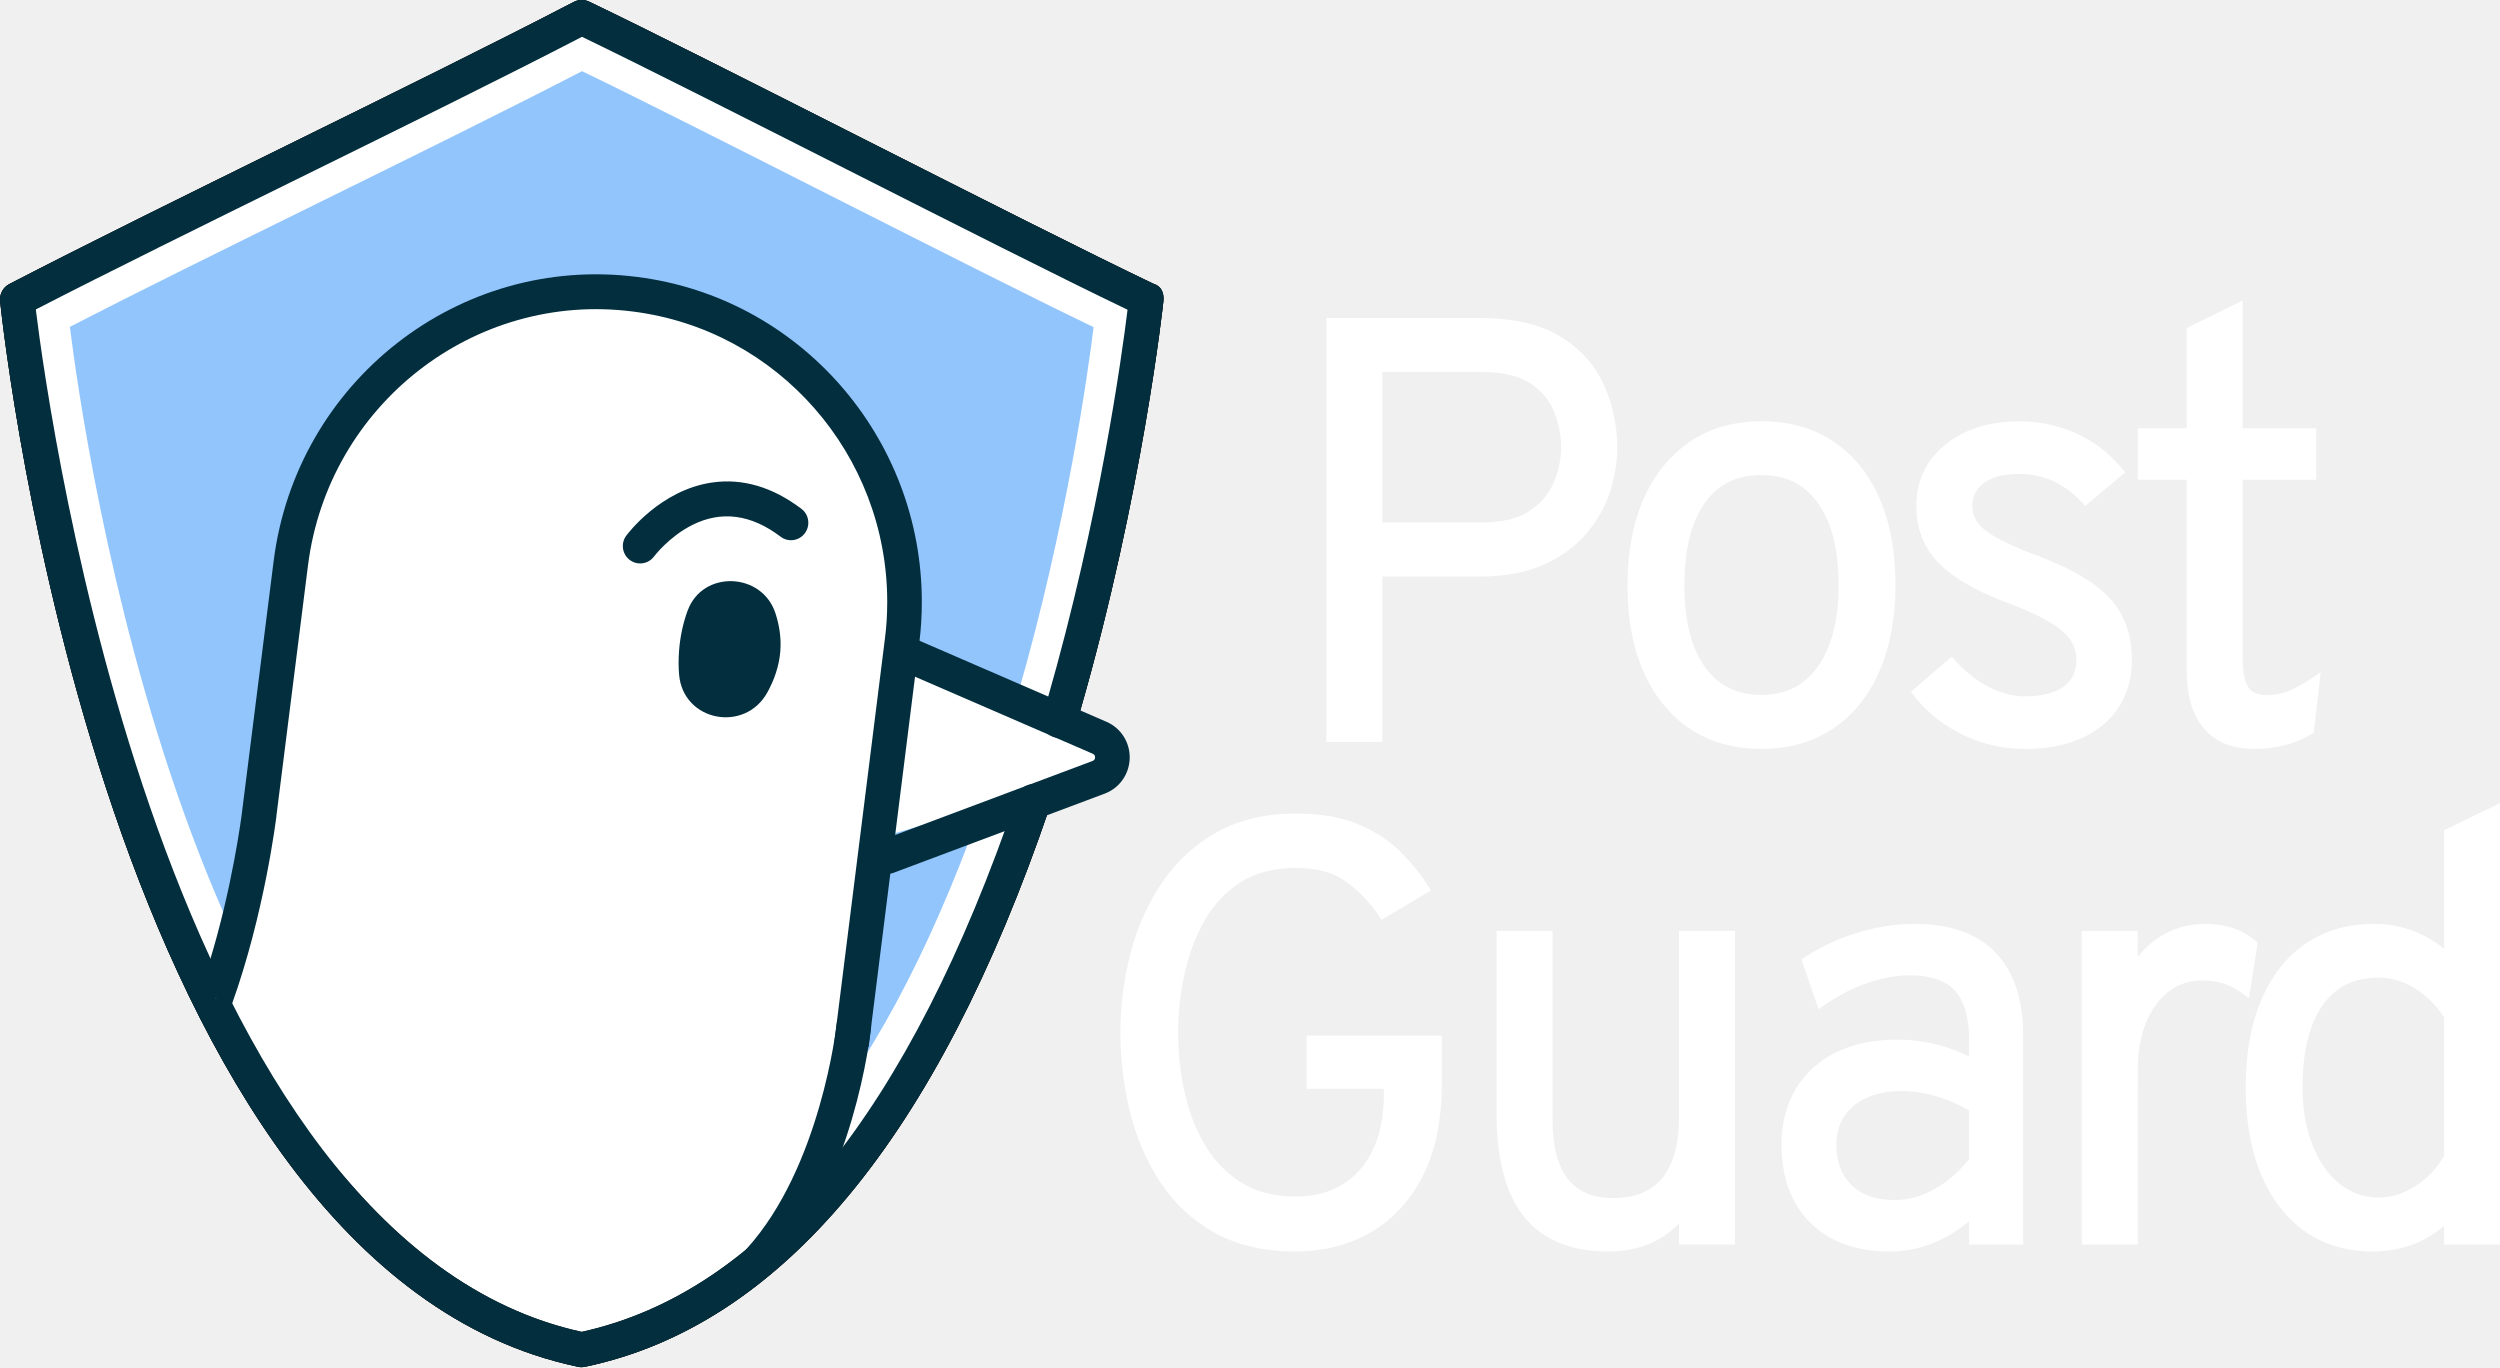
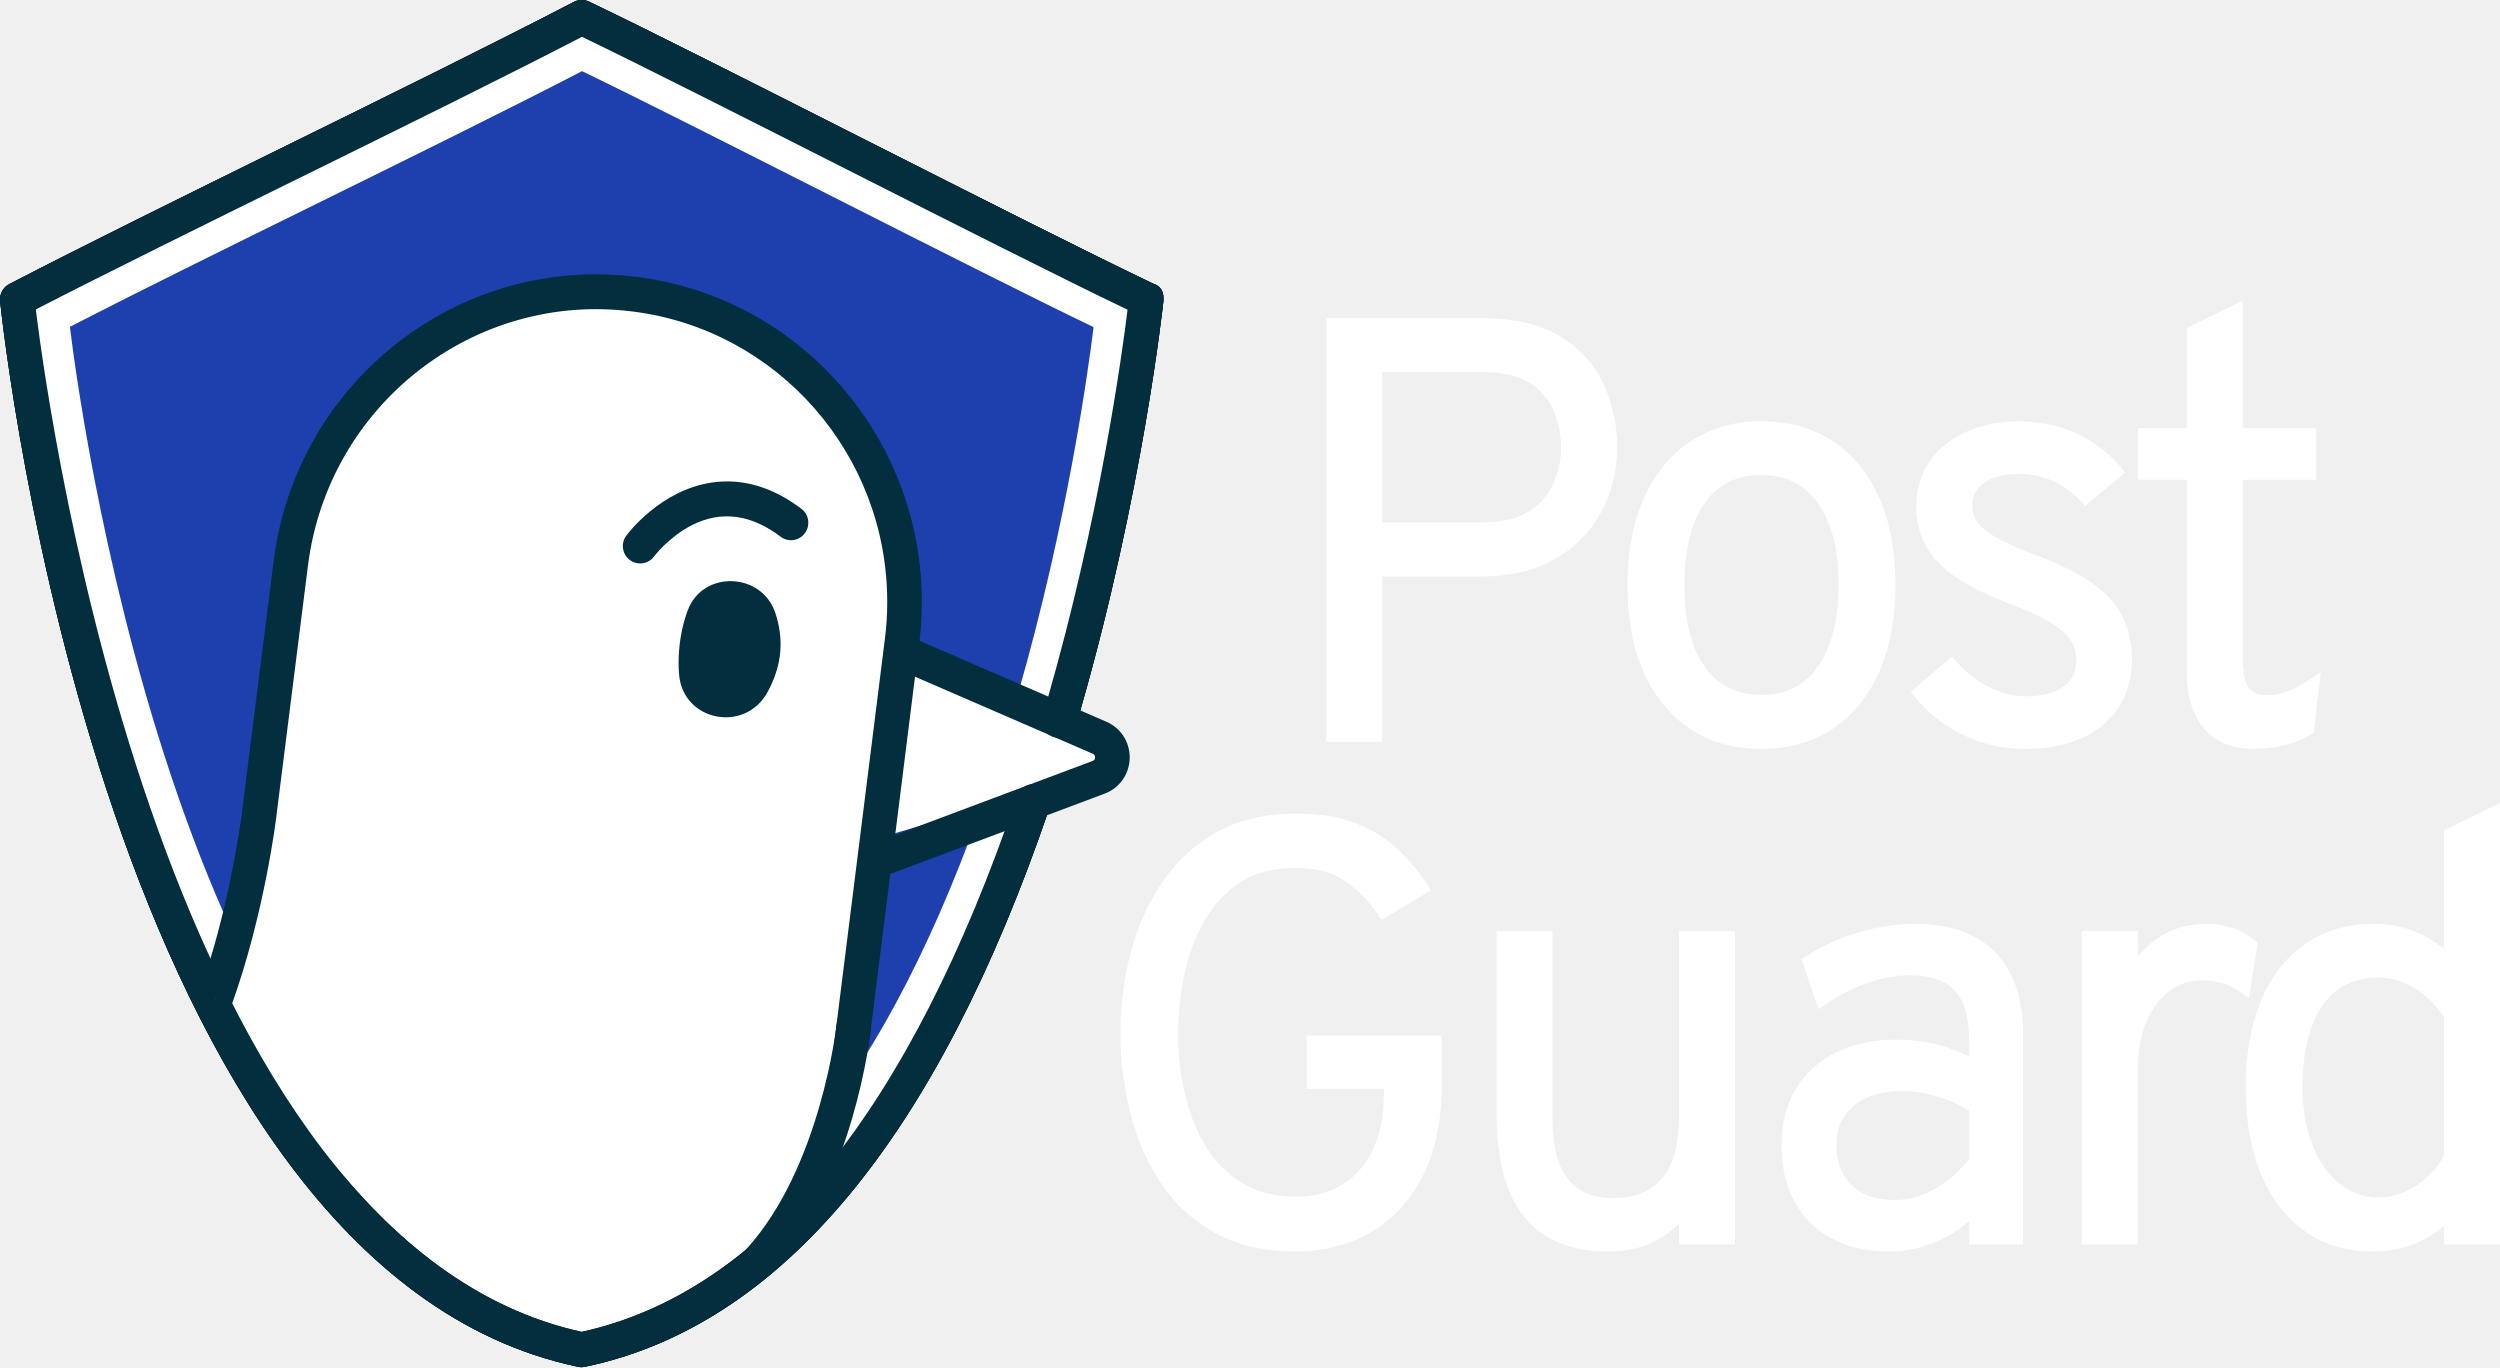
<svg xmlns="http://www.w3.org/2000/svg" width="128" height="70" viewBox="0 0 128 70" fill="none">
  <g clip-path="url(#clip0_623_807)">
    <path d="M68.307 37.589V16.68H75.763C77.435 16.68 78.754 16.984 79.723 17.591C80.691 18.198 81.381 18.98 81.792 19.935C82.202 20.892 82.407 21.884 82.407 22.909C82.407 23.624 82.287 24.346 82.05 25.075C81.812 25.8 81.43 26.471 80.901 27.083C80.373 27.694 79.689 28.188 78.849 28.561C78.008 28.934 76.981 29.121 75.765 29.121H70.383V37.589H68.307ZM70.381 27.15H75.882C76.989 27.15 77.87 26.935 78.522 26.502C79.174 26.069 79.638 25.527 79.914 24.873C80.19 24.222 80.329 23.567 80.329 22.91C80.329 22.253 80.203 21.626 79.951 20.969C79.701 20.313 79.249 19.761 78.603 19.318C77.956 18.875 77.048 18.653 75.882 18.653H70.381V27.15Z" fill="white" />
    <path d="M70.777 37.987H67.911V16.282H75.762C77.502 16.282 78.904 16.608 79.932 17.255C80.96 17.903 81.708 18.749 82.151 19.776C82.583 20.781 82.802 21.835 82.802 22.909C82.802 23.66 82.676 24.43 82.425 25.199C82.168 25.974 81.757 26.695 81.198 27.343C80.633 28 79.894 28.532 79.006 28.925C78.113 29.32 77.023 29.519 75.762 29.519H70.777V37.987ZM68.7 37.19H69.985V28.722H75.761C76.914 28.722 77.895 28.545 78.686 28.196C79.468 27.849 80.111 27.386 80.599 26.82C81.089 26.252 81.451 25.623 81.67 24.949C81.895 24.262 82.01 23.576 82.01 22.907C82.01 21.942 81.812 20.996 81.426 20.092C81.046 19.216 80.404 18.488 79.511 17.927C78.612 17.363 77.349 17.076 75.761 17.076H68.7V37.19ZM75.881 27.546H69.985V18.252H75.881C77.12 18.252 78.112 18.499 78.824 18.986C79.537 19.475 80.041 20.092 80.32 20.823C80.585 21.525 80.722 22.226 80.722 22.907C80.722 23.589 80.571 24.326 80.278 25.025C79.976 25.746 79.456 26.353 78.74 26.833C78.027 27.305 77.066 27.545 75.883 27.545L75.881 27.546ZM70.775 26.749H75.881C76.906 26.749 77.72 26.553 78.303 26.167C78.887 25.778 79.306 25.288 79.547 24.713C79.8 24.112 79.931 23.504 79.931 22.907C79.931 22.311 79.813 21.718 79.582 21.108C79.363 20.531 78.958 20.039 78.38 19.644C77.799 19.248 76.959 19.048 75.881 19.048H70.775V26.749Z" fill="white" />
    <path d="M90.187 37.946C88.191 37.946 86.615 37.232 85.458 35.805C84.301 34.376 83.723 32.431 83.723 29.973C83.723 28.33 83.984 26.91 84.508 25.717C85.033 24.52 85.779 23.599 86.749 22.945C87.717 22.293 88.864 21.967 90.188 21.967C91.512 21.967 92.674 22.288 93.642 22.931C94.611 23.573 95.355 24.491 95.874 25.686C96.394 26.879 96.652 28.299 96.652 29.942C96.652 31.584 96.391 33.006 95.867 34.207C95.343 35.407 94.596 36.332 93.626 36.978C92.658 37.624 91.511 37.946 90.187 37.946ZM90.187 35.975C91.552 35.975 92.617 35.442 93.382 34.378C94.147 33.312 94.531 31.833 94.531 29.942C94.531 28.051 94.147 26.564 93.382 25.508C92.617 24.452 91.552 23.924 90.187 23.924C88.822 23.924 87.733 24.449 86.977 25.499C86.222 26.55 85.843 28.041 85.843 29.971C85.843 31.902 86.223 33.35 86.986 34.4C87.746 35.451 88.815 35.975 90.187 35.975Z" fill="white" />
    <path d="M90.187 38.345C88.078 38.345 86.385 37.575 85.152 36.057C83.941 34.563 83.327 32.516 83.327 29.973C83.327 28.285 83.602 26.797 84.146 25.556C84.699 24.297 85.502 23.308 86.53 22.613C87.558 21.92 88.788 21.568 90.187 21.568C91.587 21.568 92.828 21.914 93.856 22.597C94.888 23.279 95.688 24.263 96.234 25.527C96.775 26.764 97.047 28.25 97.047 29.94C97.047 31.631 96.773 33.117 96.228 34.364C95.675 35.631 94.872 36.62 93.847 37.307C92.815 37.996 91.584 38.345 90.187 38.345ZM90.187 22.365C88.949 22.365 87.867 22.672 86.968 23.276C86.067 23.884 85.36 24.759 84.868 25.878C84.37 27.017 84.117 28.395 84.117 29.973C84.117 32.327 84.67 34.205 85.763 35.553C86.854 36.896 88.3 37.55 90.187 37.55C91.426 37.55 92.51 37.246 93.409 36.646C94.308 36.045 95.015 35.17 95.507 34.047C96.005 32.902 96.258 31.521 96.258 29.943C96.258 28.365 96.008 26.986 95.513 25.848C95.028 24.73 94.324 23.862 93.425 23.266C92.526 22.669 91.439 22.365 90.187 22.365ZM90.187 36.373C88.686 36.373 87.5 35.788 86.666 34.635C85.858 33.519 85.45 31.951 85.45 29.973C85.45 27.994 85.858 26.379 86.658 25.265C87.491 24.111 88.677 23.526 90.189 23.526C91.7 23.526 92.863 24.114 93.704 25.273C94.52 26.395 94.93 27.965 94.93 29.942C94.93 31.919 94.52 33.483 93.708 34.612C92.865 35.78 91.681 36.373 90.19 36.373H90.187ZM90.187 24.322C88.927 24.322 87.982 24.784 87.299 25.733C86.595 26.708 86.24 28.134 86.24 29.973C86.24 31.811 86.598 33.19 87.302 34.166C87.991 35.115 88.936 35.577 90.187 35.577C91.439 35.577 92.371 35.109 93.063 34.145C93.776 33.154 94.138 31.739 94.138 29.942C94.138 28.144 93.776 26.724 93.066 25.743C92.371 24.788 91.433 24.322 90.187 24.322Z" fill="white" />
    <path d="M103.635 37.946C102.626 37.946 101.656 37.728 100.729 37.29C99.801 36.852 99.02 36.244 98.387 35.469L99.9 34.17C100.443 34.767 101.047 35.23 101.709 35.558C102.369 35.887 103.023 36.051 103.666 36.051C104.633 36.051 105.382 35.852 105.912 35.454C106.44 35.055 106.703 34.498 106.703 33.783C106.703 33.335 106.583 32.925 106.341 32.557C106.098 32.188 105.706 31.843 105.163 31.518C104.617 31.195 103.901 30.866 103.012 30.527C101.411 29.927 100.26 29.275 99.558 28.561C98.854 27.851 98.506 26.967 98.506 25.911C98.506 24.737 98.957 23.785 99.862 23.058C100.766 22.332 101.945 21.968 103.397 21.968C104.355 21.968 105.254 22.156 106.095 22.529C106.935 22.901 107.653 23.438 108.245 24.134L106.793 25.358C105.825 24.363 104.682 23.865 103.368 23.865C102.509 23.865 101.828 24.048 101.33 24.411C100.832 24.775 100.581 25.275 100.581 25.913C100.581 26.501 100.837 27.005 101.35 27.428C101.865 27.852 102.805 28.317 104.167 28.825C105.274 29.243 106.164 29.684 106.837 30.148C107.509 30.612 107.997 31.135 108.297 31.723C108.596 32.311 108.749 32.988 108.749 33.755C108.749 35.058 108.293 36.084 107.384 36.832C106.475 37.578 105.225 37.951 103.634 37.951L103.635 37.946Z" fill="white" />
    <path d="M103.637 38.346C102.568 38.346 101.533 38.11 100.56 37.651C99.587 37.192 98.75 36.544 98.08 35.723L97.834 35.421L99.934 33.619L100.191 33.903C100.701 34.461 101.273 34.898 101.884 35.201C102.487 35.501 103.089 35.654 103.67 35.654C104.544 35.654 105.221 35.48 105.681 35.137C106.103 34.816 106.311 34.373 106.311 33.784C106.311 33.413 106.215 33.082 106.015 32.778C105.807 32.463 105.453 32.156 104.965 31.864C104.447 31.555 103.743 31.232 102.877 30.904C101.203 30.277 100.029 29.604 99.282 28.846C98.507 28.066 98.115 27.078 98.115 25.916C98.115 24.618 98.622 23.552 99.619 22.751C100.595 21.97 101.868 21.573 103.403 21.573C104.411 21.573 105.37 21.774 106.26 22.169C107.147 22.561 107.915 23.137 108.548 23.877L108.811 24.184L106.77 25.902L106.517 25.639C105.616 24.715 104.586 24.266 103.372 24.266C102.603 24.266 101.995 24.424 101.565 24.737C101.173 25.024 100.981 25.41 100.981 25.914C100.981 26.379 101.184 26.774 101.606 27.121C102.085 27.514 102.995 27.962 104.309 28.45C105.443 28.876 106.369 29.337 107.067 29.819C107.793 30.318 108.328 30.897 108.656 31.539C108.987 32.188 109.154 32.931 109.154 33.753C109.154 35.173 108.644 36.313 107.644 37.139C106.661 37.942 105.318 38.348 103.644 38.348L103.637 38.346ZM98.949 35.511C99.496 36.101 100.151 36.577 100.897 36.928C101.765 37.341 102.686 37.548 103.637 37.548C105.125 37.548 106.302 37.202 107.136 36.519C107.957 35.843 108.355 34.938 108.355 33.752C108.355 33.06 108.216 32.435 107.944 31.902C107.679 31.38 107.231 30.898 106.616 30.474C105.967 30.03 105.099 29.598 104.027 29.196C102.613 28.669 101.655 28.193 101.099 27.735C100.493 27.233 100.184 26.621 100.184 25.911C100.184 25.145 100.49 24.529 101.096 24.088C101.664 23.674 102.43 23.466 103.367 23.466C104.667 23.466 105.822 23.922 106.81 24.823L107.673 24.096C107.175 23.587 106.591 23.185 105.937 22.894C105.145 22.544 104.293 22.366 103.397 22.366C102.044 22.366 100.939 22.704 100.107 23.369C99.294 24.022 98.899 24.854 98.899 25.911C98.899 26.868 99.206 27.644 99.838 28.281C100.493 28.946 101.606 29.576 103.15 30.154C104.058 30.499 104.802 30.843 105.361 31.176C105.961 31.535 106.389 31.913 106.668 32.335C106.956 32.77 107.098 33.256 107.098 33.781C107.098 34.628 106.78 35.298 106.15 35.773C105.55 36.222 104.714 36.45 103.667 36.45C102.963 36.45 102.243 36.27 101.533 35.915C100.941 35.621 100.38 35.22 99.875 34.717L98.949 35.513V35.511Z" fill="white" />
    <path d="M115.407 37.946C114.408 37.946 113.651 37.641 113.131 37.028C112.612 36.416 112.353 35.526 112.353 34.363V24.164H109.848V22.325H112.353V17.04L114.43 16.023V22.325H118.195V24.164H114.43V33.737C114.43 34.533 114.561 35.108 114.822 35.461C115.085 35.815 115.506 35.991 116.091 35.991C116.804 35.991 117.55 35.732 118.331 35.216L118.093 37.275C117.697 37.506 117.272 37.674 116.819 37.784C116.363 37.894 115.895 37.948 115.409 37.948L115.407 37.946Z" fill="white" />
    <path d="M115.41 38.345C114.295 38.345 113.426 37.989 112.834 37.288C112.253 36.604 111.96 35.621 111.96 34.363V24.563H109.456V21.927H111.96V16.792L114.826 15.387V21.927H118.591V24.563H114.826V33.737C114.826 34.616 114.996 35.03 115.138 35.223C115.327 35.472 115.636 35.593 116.092 35.593C116.722 35.593 117.402 35.353 118.114 34.882L118.822 34.414L118.463 37.521L118.29 37.621C117.868 37.867 117.403 38.053 116.909 38.17C116.43 38.287 115.925 38.345 115.41 38.345ZM110.245 23.766H112.75V34.363C112.75 35.426 112.978 36.235 113.432 36.772C113.876 37.294 114.523 37.55 115.41 37.55C115.864 37.55 116.305 37.499 116.725 37.396C117.081 37.313 117.413 37.187 117.723 37.026L117.849 35.951C116.49 36.604 115.115 36.523 114.507 35.7C114.189 35.274 114.035 34.632 114.035 33.739V23.769H117.799V22.726H114.035V16.662L112.75 17.293V22.727H110.245V23.77V23.766Z" fill="white" />
    <path d="M66.329 63.679C64.798 63.679 63.489 63.379 62.401 62.777C61.315 62.173 60.429 61.36 59.748 60.327C59.066 59.297 58.563 58.138 58.242 56.848C57.922 55.559 57.762 54.231 57.762 52.868C57.762 51.505 57.933 50.164 58.273 48.874C58.613 47.586 59.132 46.429 59.831 45.404C60.528 44.378 61.413 43.564 62.492 42.96C63.571 42.359 64.85 42.057 66.332 42.057C67.52 42.057 68.516 42.221 69.327 42.55C70.138 42.878 70.811 43.305 71.351 43.825C71.89 44.349 72.344 44.895 72.71 45.461L70.856 46.566C70.392 45.889 69.815 45.3 69.121 44.797C68.43 44.295 67.499 44.042 66.334 44.042C65.168 44.042 64.131 44.305 63.309 44.833C62.491 45.361 61.831 46.062 61.338 46.932C60.844 47.802 60.487 48.757 60.263 49.791C60.041 50.828 59.929 51.853 59.929 52.868C59.929 54.003 60.053 55.099 60.3 56.154C60.548 57.21 60.931 58.152 61.448 58.977C61.968 59.805 62.629 60.457 63.436 60.94C64.242 61.424 65.207 61.665 66.334 61.665C67.333 61.665 68.199 61.441 68.937 60.992C69.673 60.545 70.243 59.9 70.649 59.057C71.052 58.217 71.255 57.205 71.255 56.02V55.347H67.298V53.421H73.435V55.42C73.435 57.273 73.124 58.809 72.5 60.029C71.877 61.248 71.03 62.162 69.959 62.77C68.885 63.375 67.677 63.679 66.334 63.679H66.329Z" fill="white" />
    <path d="M66.329 64.077C64.734 64.077 63.351 63.757 62.208 63.125C61.069 62.492 60.129 61.626 59.419 60.546C58.715 59.48 58.189 58.268 57.86 56.941C57.532 55.628 57.366 54.256 57.366 52.865C57.366 51.474 57.542 50.095 57.892 48.767C58.245 47.441 58.785 46.231 59.505 45.174C60.239 44.097 61.179 43.236 62.3 42.609C63.434 41.975 64.79 41.655 66.33 41.655C67.582 41.655 68.609 41.826 69.475 42.177C70.324 42.521 71.047 42.977 71.625 43.535C72.187 44.083 72.663 44.656 73.039 45.241L73.264 45.589L70.735 47.096L70.527 46.789C70.092 46.154 69.539 45.591 68.887 45.118C68.265 44.668 67.407 44.438 66.329 44.438C65.25 44.438 64.269 44.684 63.518 45.168C62.758 45.658 62.137 46.318 61.677 47.126C61.208 47.957 60.858 48.881 60.645 49.871C60.428 50.876 60.321 51.884 60.321 52.865C60.321 53.965 60.441 55.04 60.682 56.059C60.917 57.067 61.288 57.978 61.778 58.762C62.26 59.53 62.885 60.147 63.631 60.595C64.373 61.039 65.277 61.264 66.327 61.264C67.259 61.264 68.045 61.064 68.727 60.65C69.395 60.244 69.919 59.648 70.286 58.883C70.664 58.1 70.854 57.134 70.854 56.018V55.745H66.898V53.022H73.823V55.419C73.823 57.332 73.495 58.944 72.847 60.21C72.19 61.496 71.281 62.472 70.148 63.116C69.014 63.754 67.73 64.075 66.327 64.075L66.329 64.077ZM66.329 42.452C64.923 42.452 63.696 42.74 62.68 43.306C61.667 43.871 60.817 44.652 60.157 45.626C59.486 46.607 58.984 47.733 58.656 48.974C58.322 50.233 58.154 51.542 58.154 52.865C58.154 54.189 58.311 55.498 58.623 56.748C58.933 57.986 59.421 59.113 60.075 60.103C60.719 61.074 61.561 61.855 62.59 62.426C63.612 62.992 64.869 63.278 66.327 63.278C67.593 63.278 68.749 62.989 69.762 62.421C70.757 61.855 71.56 60.988 72.143 59.844C72.733 58.692 73.033 57.202 73.033 55.417V53.816H67.691V54.945H71.647V56.016C71.647 57.254 71.428 58.335 70.998 59.229C70.562 60.136 69.935 60.842 69.135 61.33C68.338 61.814 67.393 62.06 66.327 62.06C65.132 62.06 64.091 61.797 63.226 61.278C62.371 60.766 61.657 60.061 61.111 59.186C60.571 58.326 60.166 57.335 59.908 56.241C59.659 55.161 59.528 54.023 59.528 52.864C59.528 51.825 59.643 50.764 59.871 49.703C60.103 48.631 60.476 47.631 60.989 46.73C61.514 45.807 62.218 45.056 63.09 44.494C63.969 43.928 65.06 43.64 66.327 43.64C67.595 43.64 68.588 43.918 69.349 44.469C69.97 44.919 70.51 45.446 70.957 46.034L72.141 45.331C71.838 44.914 71.48 44.503 71.072 44.106C70.568 43.622 69.932 43.22 69.176 42.913C68.416 42.604 67.458 42.449 66.327 42.449L66.329 42.452Z" fill="white" />
    <path d="M82.331 63.679C80.54 63.679 79.21 63.132 78.335 62.037C77.46 60.943 77.021 59.274 77.021 57.033V48.057H79.099V57.376C79.099 58.81 79.393 59.894 79.989 60.631C80.581 61.368 81.441 61.737 82.569 61.737C83.822 61.737 84.77 61.351 85.407 60.58C86.044 59.809 86.364 58.676 86.364 57.183V48.058H88.439V63.322H86.364V61.484C85.908 62.221 85.347 62.772 84.681 63.135C84.013 63.499 83.231 63.681 82.332 63.681L82.331 63.679Z" fill="white" />
    <path d="M82.331 64.077C80.424 64.077 78.977 63.474 78.025 62.288C77.095 61.123 76.625 59.356 76.625 57.035V47.66H79.491V57.377C79.491 58.711 79.76 59.721 80.291 60.383C80.809 61.026 81.554 61.339 82.564 61.339C83.707 61.339 84.535 61.007 85.101 60.324C85.676 59.632 85.966 58.575 85.966 57.181V47.659H88.832V63.718H85.966V62.641C85.632 62.984 85.265 63.268 84.867 63.484C84.147 63.878 83.292 64.077 82.331 64.077ZM77.416 48.456V57.033C77.416 59.169 77.827 60.769 78.643 61.788C79.446 62.791 80.651 63.28 82.331 63.28C83.158 63.28 83.887 63.113 84.49 62.784C85.089 62.459 85.605 61.95 86.024 61.272L86.756 60.096V62.923H88.041V48.456H86.756V57.181C86.756 58.767 86.403 59.995 85.706 60.834C84.996 61.697 83.939 62.135 82.564 62.135C81.32 62.135 80.346 61.713 79.68 60.883C79.031 60.077 78.701 58.897 78.701 57.376V48.456H77.416Z" fill="white" />
    <path d="M96.741 63.679C95.14 63.679 93.885 63.229 92.975 62.328C92.066 61.427 91.613 60.184 91.613 58.603C91.613 57.586 91.838 56.704 92.287 55.959C92.736 55.211 93.373 54.638 94.199 54.233C95.025 53.831 95.999 53.629 97.127 53.629C97.869 53.629 98.578 53.724 99.256 53.911C99.933 54.101 100.586 54.385 101.219 54.762V53.3C101.219 52.007 100.94 51.055 100.383 50.446C99.822 49.841 98.956 49.537 97.779 49.537C97.078 49.537 96.333 49.668 95.548 49.931C94.762 50.196 94.019 50.568 93.316 51.046L92.71 49.283C93.509 48.775 94.373 48.386 95.304 48.112C96.232 47.839 97.142 47.701 98.031 47.701C99.731 47.701 101.014 48.149 101.885 49.045C102.756 49.942 103.191 51.261 103.191 53.003V63.321H101.219V61.588C100.616 62.256 99.927 62.771 99.15 63.132C98.376 63.496 97.572 63.679 96.741 63.679ZM97.008 61.843C97.769 61.843 98.51 61.642 99.231 61.238C99.954 60.836 100.615 60.255 101.219 59.499V56.646C100.637 56.267 100.007 55.976 99.329 55.771C98.652 55.569 97.999 55.466 97.366 55.466C96.23 55.466 95.323 55.752 94.645 56.325C93.968 56.899 93.629 57.661 93.629 58.619C93.629 59.577 93.93 60.388 94.533 60.969C95.136 61.553 95.96 61.843 97.008 61.843Z" fill="white" />
    <path d="M96.74 64.077C95.038 64.077 93.68 63.584 92.694 62.613C91.711 61.637 91.214 60.289 91.214 58.603C91.214 57.519 91.461 56.559 91.946 55.752C92.431 54.945 93.132 54.312 94.025 53.874C94.899 53.446 95.943 53.231 97.126 53.231C97.896 53.231 98.646 53.33 99.359 53.528C99.853 53.668 100.345 53.858 100.82 54.094V53.301C100.82 52.115 100.576 51.246 100.091 50.718C99.609 50.201 98.831 49.936 97.778 49.936C97.123 49.936 96.416 50.062 95.671 50.31C94.921 50.562 94.201 50.922 93.537 51.377L93.11 51.667L92.234 49.115L92.499 48.947C93.327 48.419 94.231 48.01 95.192 47.727C96.156 47.444 97.11 47.302 98.031 47.302C99.834 47.302 101.225 47.795 102.167 48.766C103.107 49.735 103.584 51.16 103.584 53.003V63.72H100.82V62.527C100.357 62.92 99.853 63.243 99.316 63.496C98.494 63.882 97.626 64.077 96.74 64.077ZM97.126 54.026C96.064 54.026 95.137 54.217 94.371 54.59C93.604 54.964 93.034 55.482 92.62 56.166C92.212 56.846 92.005 57.665 92.005 58.603C92.005 60.068 92.425 61.225 93.25 62.045C94.091 62.876 95.233 63.281 96.74 63.281C97.513 63.281 98.266 63.11 98.983 62.774C99.706 62.434 100.361 61.946 100.923 61.323L101.611 60.561V62.924H102.794V53.004C102.794 51.378 102.392 50.141 101.602 49.325C100.816 48.513 99.613 48.1 98.032 48.1C97.189 48.1 96.306 48.232 95.416 48.495C94.629 48.725 93.882 49.05 93.189 49.458L93.526 50.439C94.125 50.073 94.764 49.778 95.425 49.556C96.247 49.281 97.038 49.14 97.778 49.14C99.06 49.14 100.033 49.488 100.669 50.176C101.296 50.857 101.611 51.909 101.611 53.301V55.46L101.014 55.104C100.412 54.746 99.782 54.474 99.149 54.296C98.506 54.117 97.823 54.026 97.126 54.026ZM97.006 62.24C95.857 62.24 94.933 61.908 94.257 61.256C93.578 60.6 93.233 59.713 93.233 58.617C93.233 57.522 93.621 56.671 94.391 56.02C95.544 55.046 97.396 54.781 99.438 55.39C100.155 55.605 100.824 55.916 101.43 56.311L101.613 56.429V59.638L101.526 59.746C100.893 60.542 100.185 61.161 99.422 61.585C98.646 62.019 97.834 62.24 97.006 62.24ZM97.362 55.862C96.326 55.862 95.499 56.121 94.896 56.628C94.31 57.127 94.022 57.778 94.022 58.616C94.022 59.498 94.279 60.172 94.803 60.678C95.335 61.193 96.055 61.441 97.006 61.441C97.698 61.441 98.381 61.254 99.038 60.886C99.674 60.53 100.274 60.014 100.821 59.353V56.862C100.323 56.561 99.783 56.321 99.213 56.149C98.57 55.957 97.947 55.859 97.363 55.859L97.362 55.862Z" fill="white" />
    <path d="M106.982 63.321V48.057H109.057V50.476C109.433 49.579 109.952 48.892 110.62 48.416C111.288 47.938 112.062 47.698 112.94 47.698C113.819 47.698 114.591 47.941 115.165 48.431L114.853 50.416C114.558 50.206 114.233 50.053 113.881 49.955C113.53 49.854 113.152 49.804 112.747 49.804C112.016 49.804 111.374 50.014 110.821 50.432C110.266 50.85 109.835 51.432 109.523 52.172C109.212 52.914 109.057 53.778 109.057 54.762V63.321H106.982Z" fill="white" />
    <path d="M109.452 63.719H106.586V47.659H109.452V49C109.73 48.643 110.042 48.34 110.392 48.092C111.123 47.568 111.983 47.302 112.943 47.302C113.902 47.302 114.778 47.58 115.423 48.13L115.592 48.274L115.145 51.107L114.63 50.743C114.373 50.563 114.087 50.427 113.775 50.338C113.462 50.247 113.12 50.202 112.75 50.202C112.101 50.202 111.547 50.38 111.06 50.749C110.566 51.122 110.173 51.653 109.889 52.327C109.599 53.019 109.454 53.839 109.454 54.762L109.452 63.719ZM107.376 62.922H108.661V54.762C108.661 53.734 108.828 52.81 109.159 52.019C109.499 51.213 109.978 50.572 110.583 50.113C111.208 49.645 111.937 49.406 112.748 49.406C113.192 49.406 113.611 49.462 113.989 49.573C114.184 49.627 114.373 49.699 114.554 49.784L114.74 48.604C114.264 48.264 113.674 48.099 112.943 48.099C112.148 48.099 111.444 48.315 110.849 48.742C110.25 49.171 109.767 49.807 109.422 50.632L108.663 52.438V48.456H107.378V62.923L107.376 62.922Z" fill="white" />
    <path d="M121.467 63.679C119.588 63.679 118.103 62.961 117.011 61.522C115.918 60.083 115.372 58.135 115.372 55.675C115.372 54.022 115.617 52.602 116.114 51.41C116.608 50.221 117.316 49.306 118.24 48.663C119.163 48.021 120.263 47.7 121.538 47.7C123.111 47.7 124.44 48.306 125.528 49.522V42.756L127.603 41.755V63.321H125.528V61.797C124.47 63.05 123.115 63.678 121.466 63.678L121.467 63.679ZM121.778 61.708C122.52 61.708 123.225 61.492 123.897 61.06C124.571 60.627 125.114 60.036 125.529 59.29V51.97C125.085 51.255 124.529 50.688 123.861 50.277C123.193 49.863 122.501 49.657 121.778 49.657C120.416 49.657 119.359 50.176 118.613 51.217C117.868 52.258 117.493 53.744 117.493 55.675C117.493 56.859 117.678 57.905 118.043 58.812C118.409 59.717 118.912 60.428 119.556 60.938C120.198 61.453 120.937 61.708 121.778 61.708Z" fill="white" />
    <path d="M121.469 64.077C119.471 64.077 117.864 63.299 116.696 61.765C115.557 60.258 114.979 58.209 114.979 55.675C114.979 53.98 115.239 52.492 115.751 51.257C116.274 50 117.036 49.016 118.019 48.334C119.005 47.65 120.191 47.302 121.54 47.302C122.889 47.302 124.11 47.735 125.135 48.589V42.508L128.001 41.123V63.72H125.135V62.762C124.119 63.637 122.889 64.077 121.469 64.077ZM121.54 48.097C120.354 48.097 119.319 48.397 118.469 48.991C117.611 49.585 116.943 50.451 116.48 51.564C116.008 52.702 115.77 54.084 115.77 55.673C115.77 58.031 116.293 59.918 117.327 61.281C118.349 62.625 119.702 63.28 121.469 63.28C123.011 63.28 124.239 62.711 125.231 61.539L125.926 60.715V62.922H127.211V42.388L125.926 43.007V50.558L125.238 49.787C124.219 48.649 123.011 48.097 121.54 48.097ZM121.778 62.105C120.852 62.105 120.02 61.817 119.31 61.248C118.625 60.706 118.071 59.935 117.68 58.961C117.293 58.005 117.099 56.899 117.099 55.673C117.099 53.667 117.501 52.089 118.291 50.982C119.112 49.838 120.286 49.257 121.778 49.257C122.572 49.257 123.345 49.486 124.071 49.936C124.783 50.378 125.389 50.99 125.865 51.758L125.928 51.855V59.394L125.878 59.485C125.431 60.288 124.837 60.93 124.114 61.395C123.379 61.866 122.593 62.105 121.778 62.105ZM121.778 50.054C120.537 50.054 119.606 50.511 118.934 51.448C118.241 52.416 117.89 53.838 117.89 55.673C117.89 56.795 118.066 57.8 118.413 58.66C118.752 59.504 119.221 60.165 119.802 60.623C120.887 61.491 122.381 61.56 123.687 60.721C124.274 60.345 124.762 59.825 125.136 59.182V52.084C124.734 51.467 124.238 50.971 123.657 50.613C123.057 50.242 122.424 50.053 121.78 50.053L121.778 50.054Z" fill="white" />
-     <path d="M54.217 36.886C54.305 36.636 54.377 36.368 54.465 36.101C57.672 24.96 58.683 15.339 58.683 15.339L58.671 15.334C52.424 12.358 35.73 3.732 29.78 0.894C22.088 4.901 8.696 11.288 0.881 15.336H0.884C0.884 15.336 6.018 64.14 29.78 69.105H29.777C41.456 66.661 48.615 53.648 52.904 41.045" fill="#93C5FD" />
+     <path d="M54.217 36.886C54.305 36.636 54.377 36.368 54.465 36.101C57.672 24.96 58.683 15.339 58.683 15.339L58.671 15.334C52.424 12.358 35.73 3.732 29.78 0.894C22.088 4.901 8.696 11.288 0.881 15.336H0.884C0.884 15.336 6.018 64.14 29.78 69.105H29.777C41.456 66.661 48.615 53.648 52.904 41.045" fill="#1E40AF" />
    <path d="M29.778 70C29.694 70 29.61 69.989 29.533 69.965C5.473 64.848 0.217 17.447 0.005 15.43C-0.033 15.064 0.156 14.71 0.481 14.542C4.307 12.559 9.557 9.973 14.634 7.471C19.952 4.853 25.45 2.144 29.376 0.1C29.619 -0.028 29.913 -0.033 30.162 0.085C33.092 1.483 38.488 4.215 44.2 7.106C49.942 10.012 55.88 13.017 59.051 14.527C59.465 14.647 59.61 15 59.565 15.433C59.555 15.531 58.509 25.261 55.318 36.349L55.203 36.714C55.156 36.876 55.105 37.037 55.051 37.189C54.883 37.652 54.38 37.888 53.916 37.726C53.456 37.559 53.216 37.045 53.383 36.582C53.428 36.456 53.467 36.326 53.508 36.193L53.627 35.813C56.307 26.499 57.45 18.144 57.73 15.858C54.302 14.214 48.769 11.415 43.406 8.701C37.951 5.939 32.785 3.326 29.797 1.885C25.879 3.918 20.543 6.545 15.379 9.088C10.558 11.462 5.583 13.913 1.833 15.844C2.543 21.597 8.433 63.505 29.783 68.191C39.069 66.146 46.565 56.915 52.068 40.753C52.224 40.286 52.728 40.036 53.193 40.199C53.656 40.357 53.903 40.867 53.743 41.332C47.986 58.24 39.985 67.879 29.957 69.978C29.896 69.993 29.836 69.997 29.777 69.997L29.778 70Z" fill="#181817" />
    <path d="M11.036 49.92L43.222 53.07C43.222 53.07 41.927 61.238 40.877 62.261C39.826 63.283 32.654 69.001 29.71 68.737C26.765 68.472 12.795 59.992 11.036 49.92Z" fill="white" />
    <path d="M29.778 70C29.694 70 29.61 69.989 29.533 69.965C5.473 64.848 0.217 17.447 0.005 15.43C-0.033 15.064 0.156 14.71 0.481 14.542C4.307 12.559 9.557 9.973 14.634 7.471C19.952 4.853 25.45 2.144 29.376 0.1C29.619 -0.028 29.913 -0.033 30.162 0.085C33.092 1.483 38.488 4.215 44.2 7.106C49.942 10.012 55.88 13.017 59.051 14.527C59.465 14.647 59.61 15 59.565 15.433C59.555 15.531 58.509 25.261 55.318 36.349L55.203 36.714C55.156 36.876 55.105 37.037 55.051 37.189C54.883 37.652 54.38 37.888 53.916 37.726C53.456 37.559 53.216 37.045 53.383 36.582C53.428 36.456 53.467 36.326 53.508 36.193L53.627 35.813C56.307 26.499 57.45 18.144 57.73 15.858C54.302 14.214 48.769 11.415 43.406 8.701C37.951 5.939 32.785 3.326 29.797 1.885C25.879 3.918 20.543 6.545 15.379 9.088C10.558 11.462 5.583 13.913 1.833 15.844C2.543 21.597 8.433 63.505 29.783 68.191C39.069 66.146 46.565 56.915 52.068 40.753C52.224 40.286 52.728 40.036 53.193 40.199C53.656 40.357 53.903 40.867 53.743 41.332C47.986 58.24 39.985 67.879 29.957 69.978C29.896 69.993 29.836 69.997 29.777 69.997L29.778 70Z" fill="#181817" />
    <path d="M45.794 32.457L55.333 36.476L56.682 39.499L43.988 43.192L45.794 32.457Z" fill="white" />
    <path d="M29.78 67.65C29.696 67.65 29.612 67.638 29.535 67.615C6.889 62.791 1.945 18.211 1.746 16.314C1.708 15.949 1.897 15.595 2.222 15.427C5.82 13.562 10.759 11.13 15.534 8.777C20.529 6.317 25.693 3.773 29.378 1.854C29.621 1.727 29.915 1.72 30.163 1.84C32.919 3.155 37.993 5.723 43.365 8.442C48.759 11.172 54.337 13.995 57.316 15.413C57.711 15.546 57.872 15.902 57.829 16.319C57.82 16.409 56.836 25.56 53.835 35.986L53.729 36.326C53.682 36.478 53.637 36.627 53.585 36.773C53.424 37.237 52.917 37.49 52.453 37.314C51.992 37.151 51.752 36.64 51.915 36.174C51.958 36.055 51.994 35.934 52.032 35.808L52.141 35.454C54.644 26.761 55.719 18.956 55.992 16.749C52.792 15.211 47.6 12.583 42.568 10.037C37.455 7.449 32.61 4.997 29.799 3.643C26.121 5.55 21.12 8.013 16.279 10.398C11.761 12.623 7.096 14.921 3.577 16.733C4.264 22.273 9.82 61.446 29.786 65.845C38.49 63.92 45.517 55.258 50.678 40.095C50.834 39.63 51.342 39.38 51.804 39.54C52.267 39.698 52.514 40.209 52.354 40.674C46.94 56.583 39.407 65.653 29.962 67.632C29.901 67.647 29.841 67.651 29.782 67.651L29.78 67.65Z" fill="white" />
    <path d="M29.778 70C29.694 70 29.61 69.989 29.533 69.965C5.473 64.848 0.217 17.447 0.005 15.43C-0.033 15.064 0.156 14.71 0.481 14.542C4.307 12.559 9.557 9.973 14.634 7.471C19.952 4.853 25.45 2.144 29.376 0.1C29.619 -0.028 29.913 -0.033 30.162 0.085C33.092 1.483 38.488 4.215 44.2 7.106C49.942 10.012 55.88 13.017 59.051 14.527C59.465 14.647 59.61 15 59.565 15.433C59.555 15.531 58.509 25.261 55.318 36.349L55.203 36.714C55.156 36.876 55.105 37.037 55.051 37.189C54.883 37.652 54.38 37.888 53.916 37.726C53.456 37.559 53.216 37.045 53.383 36.582C53.428 36.456 53.467 36.326 53.508 36.193L53.627 35.813C56.307 26.499 57.45 18.144 57.73 15.858C54.302 14.214 48.769 11.415 43.406 8.701C37.951 5.939 32.785 3.326 29.797 1.885C25.879 3.918 20.543 6.545 15.379 9.088C10.558 11.462 5.583 13.913 1.833 15.844C2.543 21.597 8.433 63.505 29.783 68.191C39.069 66.146 46.565 56.915 52.068 40.753C52.224 40.286 52.728 40.036 53.193 40.199C53.656 40.357 53.903 40.867 53.743 41.332C47.986 58.24 39.985 67.879 29.957 69.978C29.896 69.993 29.836 69.997 29.777 69.997L29.778 70Z" fill="#022E3D" />
    <path d="M45.44 44.744C45.08 44.744 44.743 44.523 44.609 44.163C44.439 43.701 44.672 43.186 45.13 43.014L55.94 38.961C56.023 38.93 56.066 38.869 56.068 38.78C56.069 38.691 56.03 38.628 55.95 38.593L45.987 34.274C45.537 34.081 45.33 33.554 45.524 33.102C45.716 32.647 46.235 32.434 46.687 32.636L56.65 36.955C57.392 37.275 57.859 38.01 57.84 38.825C57.82 39.64 57.317 40.349 56.56 40.634L45.751 44.687C45.649 44.725 45.543 44.742 45.441 44.742L45.44 44.744Z" fill="#022E3D" />
    <path d="M43.594 53.487L43.912 50.983L44.803 43.853L46.185 32.811C46.274 32.133 46.309 31.473 46.309 30.812C46.309 22.939 40.478 16.067 32.505 15.067C23.875 13.96 15.988 20.137 14.889 28.83L13.241 41.895L13.276 41.651C13.276 41.651 12.688 46.529 11.033 51.132" fill="white" />
    <path d="M44.474 53.599L42.715 53.373L45.308 32.699C45.388 32.089 45.426 31.473 45.426 30.811C45.426 23.271 39.826 16.883 32.398 15.95C24.275 14.907 16.81 20.734 15.77 28.942L14.154 41.755H14.157C14.132 41.958 13.537 46.788 11.867 51.433L10.202 50.826C11.597 46.946 12.225 42.806 12.365 41.781L14.012 28.715C15.173 19.533 23.504 13.015 32.619 14.179C40.93 15.222 47.197 22.372 47.197 30.811C47.197 31.552 47.154 32.244 47.065 32.927L44.472 53.599H44.474Z" fill="#022E3D" />
    <path d="M35.209 31.261C35.971 29.173 39.02 29.288 39.704 31.403C39.9 32.007 40.007 32.664 39.952 33.348C39.891 34.11 39.637 34.816 39.296 35.439C38.144 37.545 34.976 36.938 34.77 34.543C34.738 34.172 34.734 33.768 34.767 33.33C34.825 32.55 34.988 31.861 35.207 31.26L35.209 31.261Z" fill="#022E3D" />
    <path d="M38.865 65.452C38.65 65.452 38.435 65.373 38.266 65.216C37.905 64.883 37.882 64.318 38.213 63.955C42.018 59.781 42.827 52.516 42.835 52.443C42.886 51.953 43.32 51.596 43.81 51.65C44.296 51.703 44.649 52.141 44.596 52.631C44.563 52.952 43.722 60.549 39.517 65.162C39.342 65.354 39.103 65.452 38.865 65.452Z" fill="#022E3D" />
    <path d="M32.777 28.849C32.591 28.849 32.407 28.792 32.248 28.674C31.855 28.38 31.773 27.823 32.062 27.429C32.134 27.333 33.805 25.094 36.449 24.706C38.015 24.478 39.551 24.931 41.033 26.052C41.424 26.348 41.502 26.907 41.208 27.302C40.917 27.694 40.361 27.78 39.966 27.478C38.455 26.332 36.932 26.131 35.441 26.881C34.245 27.483 33.494 28.481 33.487 28.491C33.312 28.725 33.045 28.848 32.775 28.848L32.777 28.849Z" fill="#022E3D" />
  </g>
  <defs>
    <clipPath id="clip0_623_807">
      <rect width="128" height="70" fill="white" />
    </clipPath>
  </defs>
</svg>
